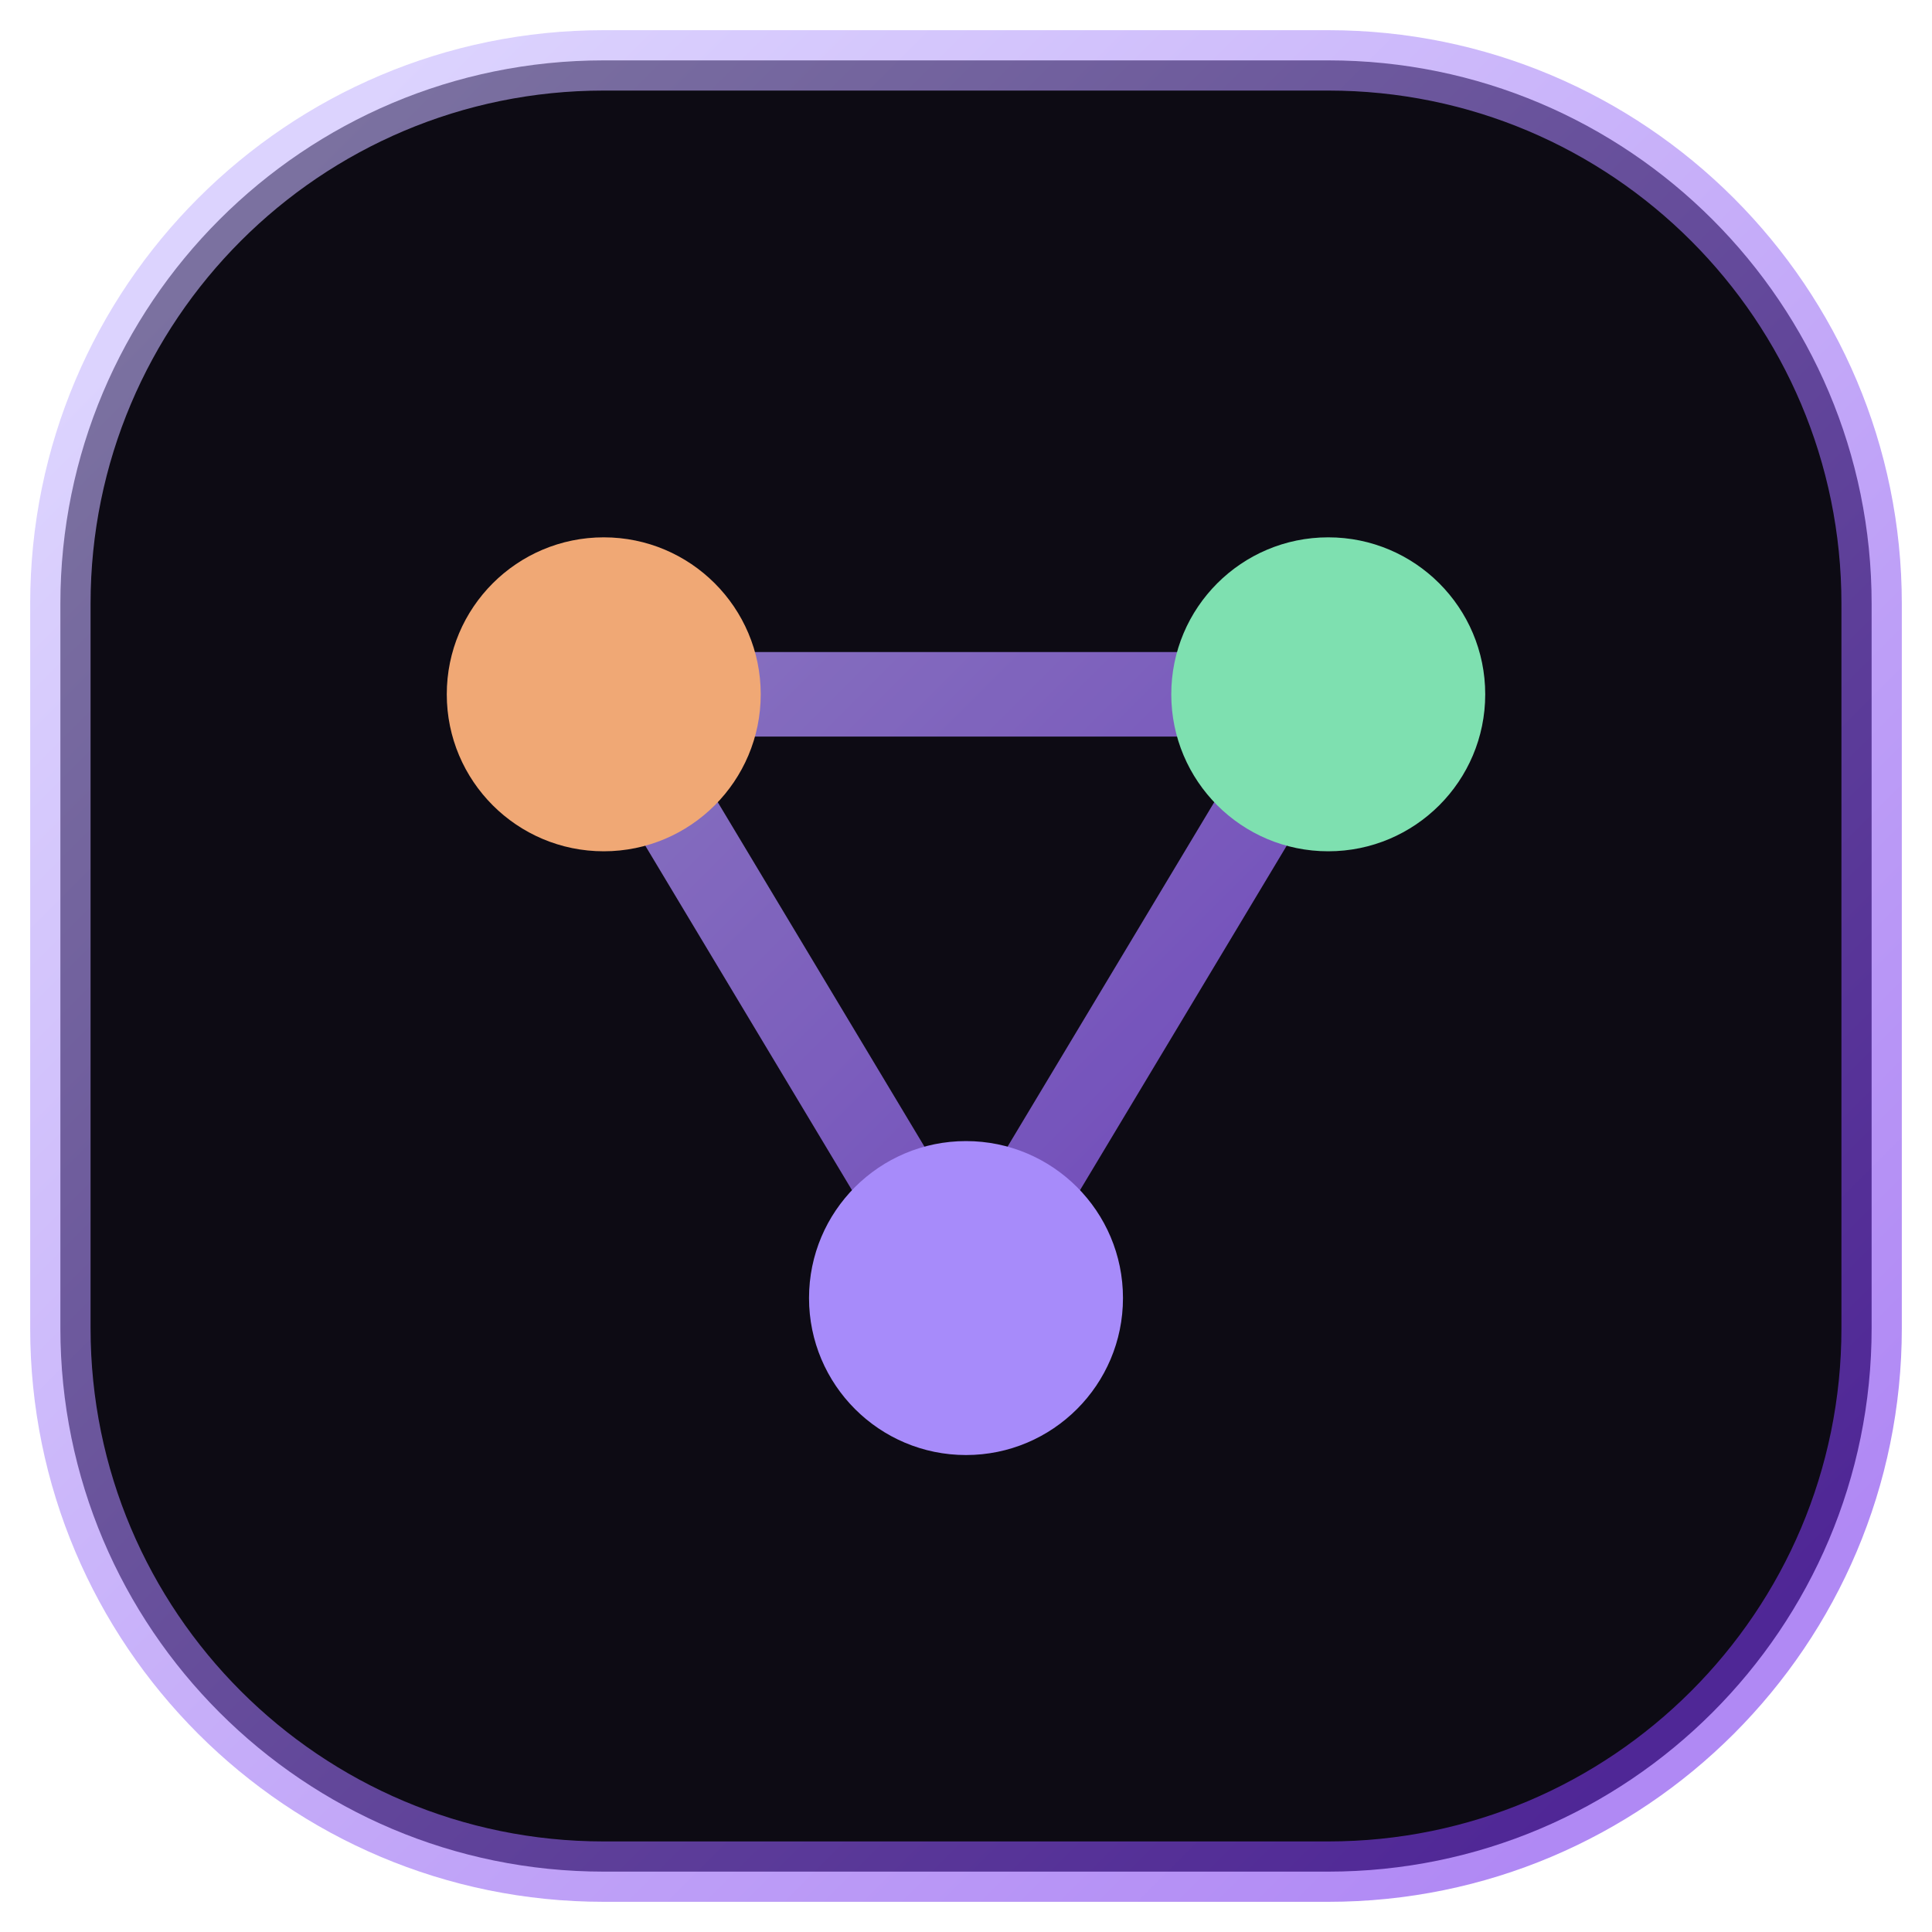
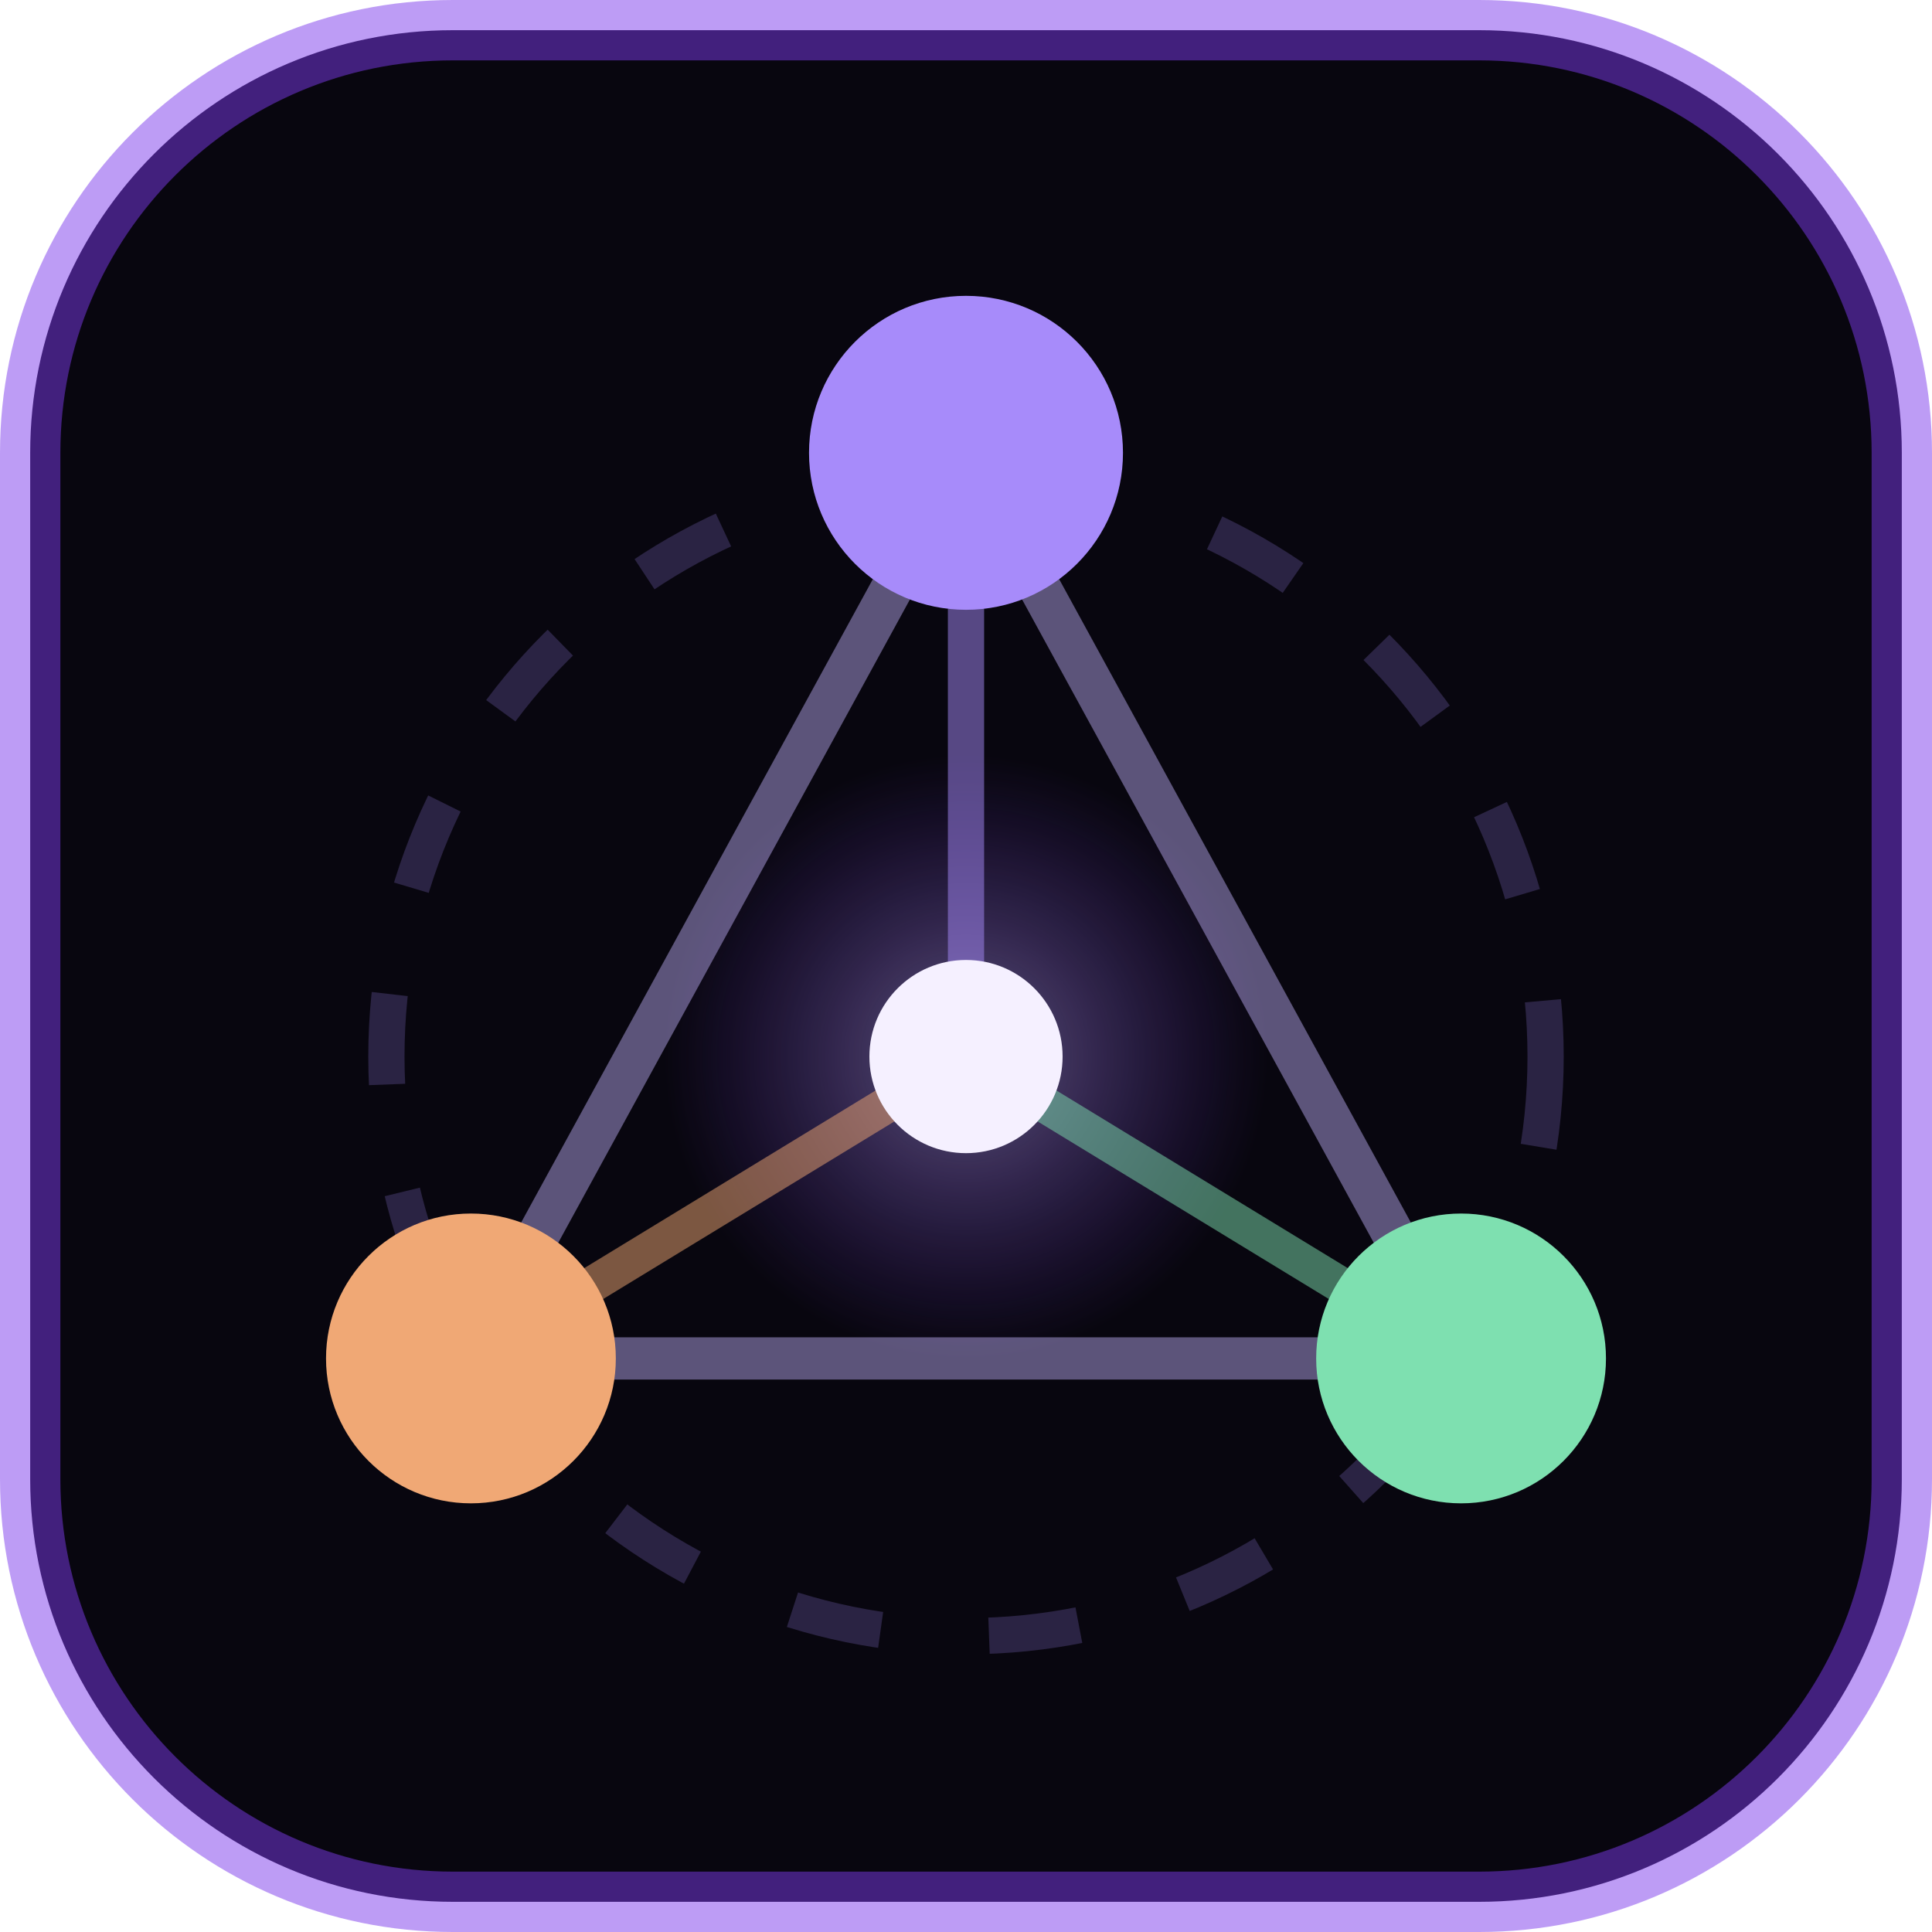
<svg xmlns="http://www.w3.org/2000/svg" viewBox="0 0 32 32" fill="none">
  <defs>
-     <linearGradient id="g" x1="4" y1="4" x2="28" y2="28" gradientUnits="userSpaceOnUse">
-       <stop stop-color="#c4b5fd" />
-       <stop offset="1" stop-color="#7c3aed" />
-     </linearGradient>
+     <radialGradient id="c">
+       <stop stop-color="#c4b5fd" stop-opacity=".8" />
+       <stop offset="1" stop-color="#7c3aed" stop-opacity="0" />
+     </radialGradient>
  </defs>
-   <rect x="1" y="1" width="30" height="30" rx="9" fill="#0d0b14" stroke="url(#g)" stroke-opacity=".6" />
-   <path d="M10 11.5 16 21.5 22 11.5Z" stroke="url(#g)" stroke-width="1.4" stroke-linejoin="round" opacity=".75" />
-   <circle cx="10" cy="11.5" r="2.6" fill="#f0a875" />
-   <circle cx="22" cy="11.5" r="2.6" fill="#7ee0b0" />
-   <circle cx="16" cy="21.5" r="2.6" fill="#a78bfa" />
+   <rect x=".5" y=".5" width="31" height="31" rx="7" fill="#08060f" stroke="#7c3aed" stroke-opacity=".5" />
+   <circle cx="16" cy="17.5" r="9.6" stroke="#a78bfa" stroke-opacity=".22" stroke-width=".6" stroke-dasharray="1.5 1.8" />
+   <circle cx="16" cy="17.5" r="5" fill="url(#c)" opacity=".6" />
+   <path d="M16 7.5 L7.8 22.5 L24.2 22.5 Z" stroke="#c4b5fd" stroke-opacity=".45" stroke-width=".7" stroke-linejoin="round" />
+   <line x1="16" y1="17.5" x2="16" y2="7.5" stroke="#a78bfa" stroke-opacity=".5" stroke-width=".6" />
+   <line x1="16" y1="17.5" x2="7.8" y2="22.5" stroke="#f0a875" stroke-opacity=".5" stroke-width=".6" />
+   <line x1="16" y1="17.5" x2="24.2" y2="22.5" stroke="#7ee0b0" stroke-opacity=".5" stroke-width=".6" />
+   <circle cx="16" cy="7.5" r="2.6" fill="#a78bfa" />
+   <circle cx="7.8" cy="22.5" r="2.4" fill="#f0a875" />
+   <circle cx="24.2" cy="22.5" r="2.4" fill="#7ee0b0" />
+   <circle cx="16" cy="17.5" r="1.6" fill="#f5f0ff" />
</svg>
